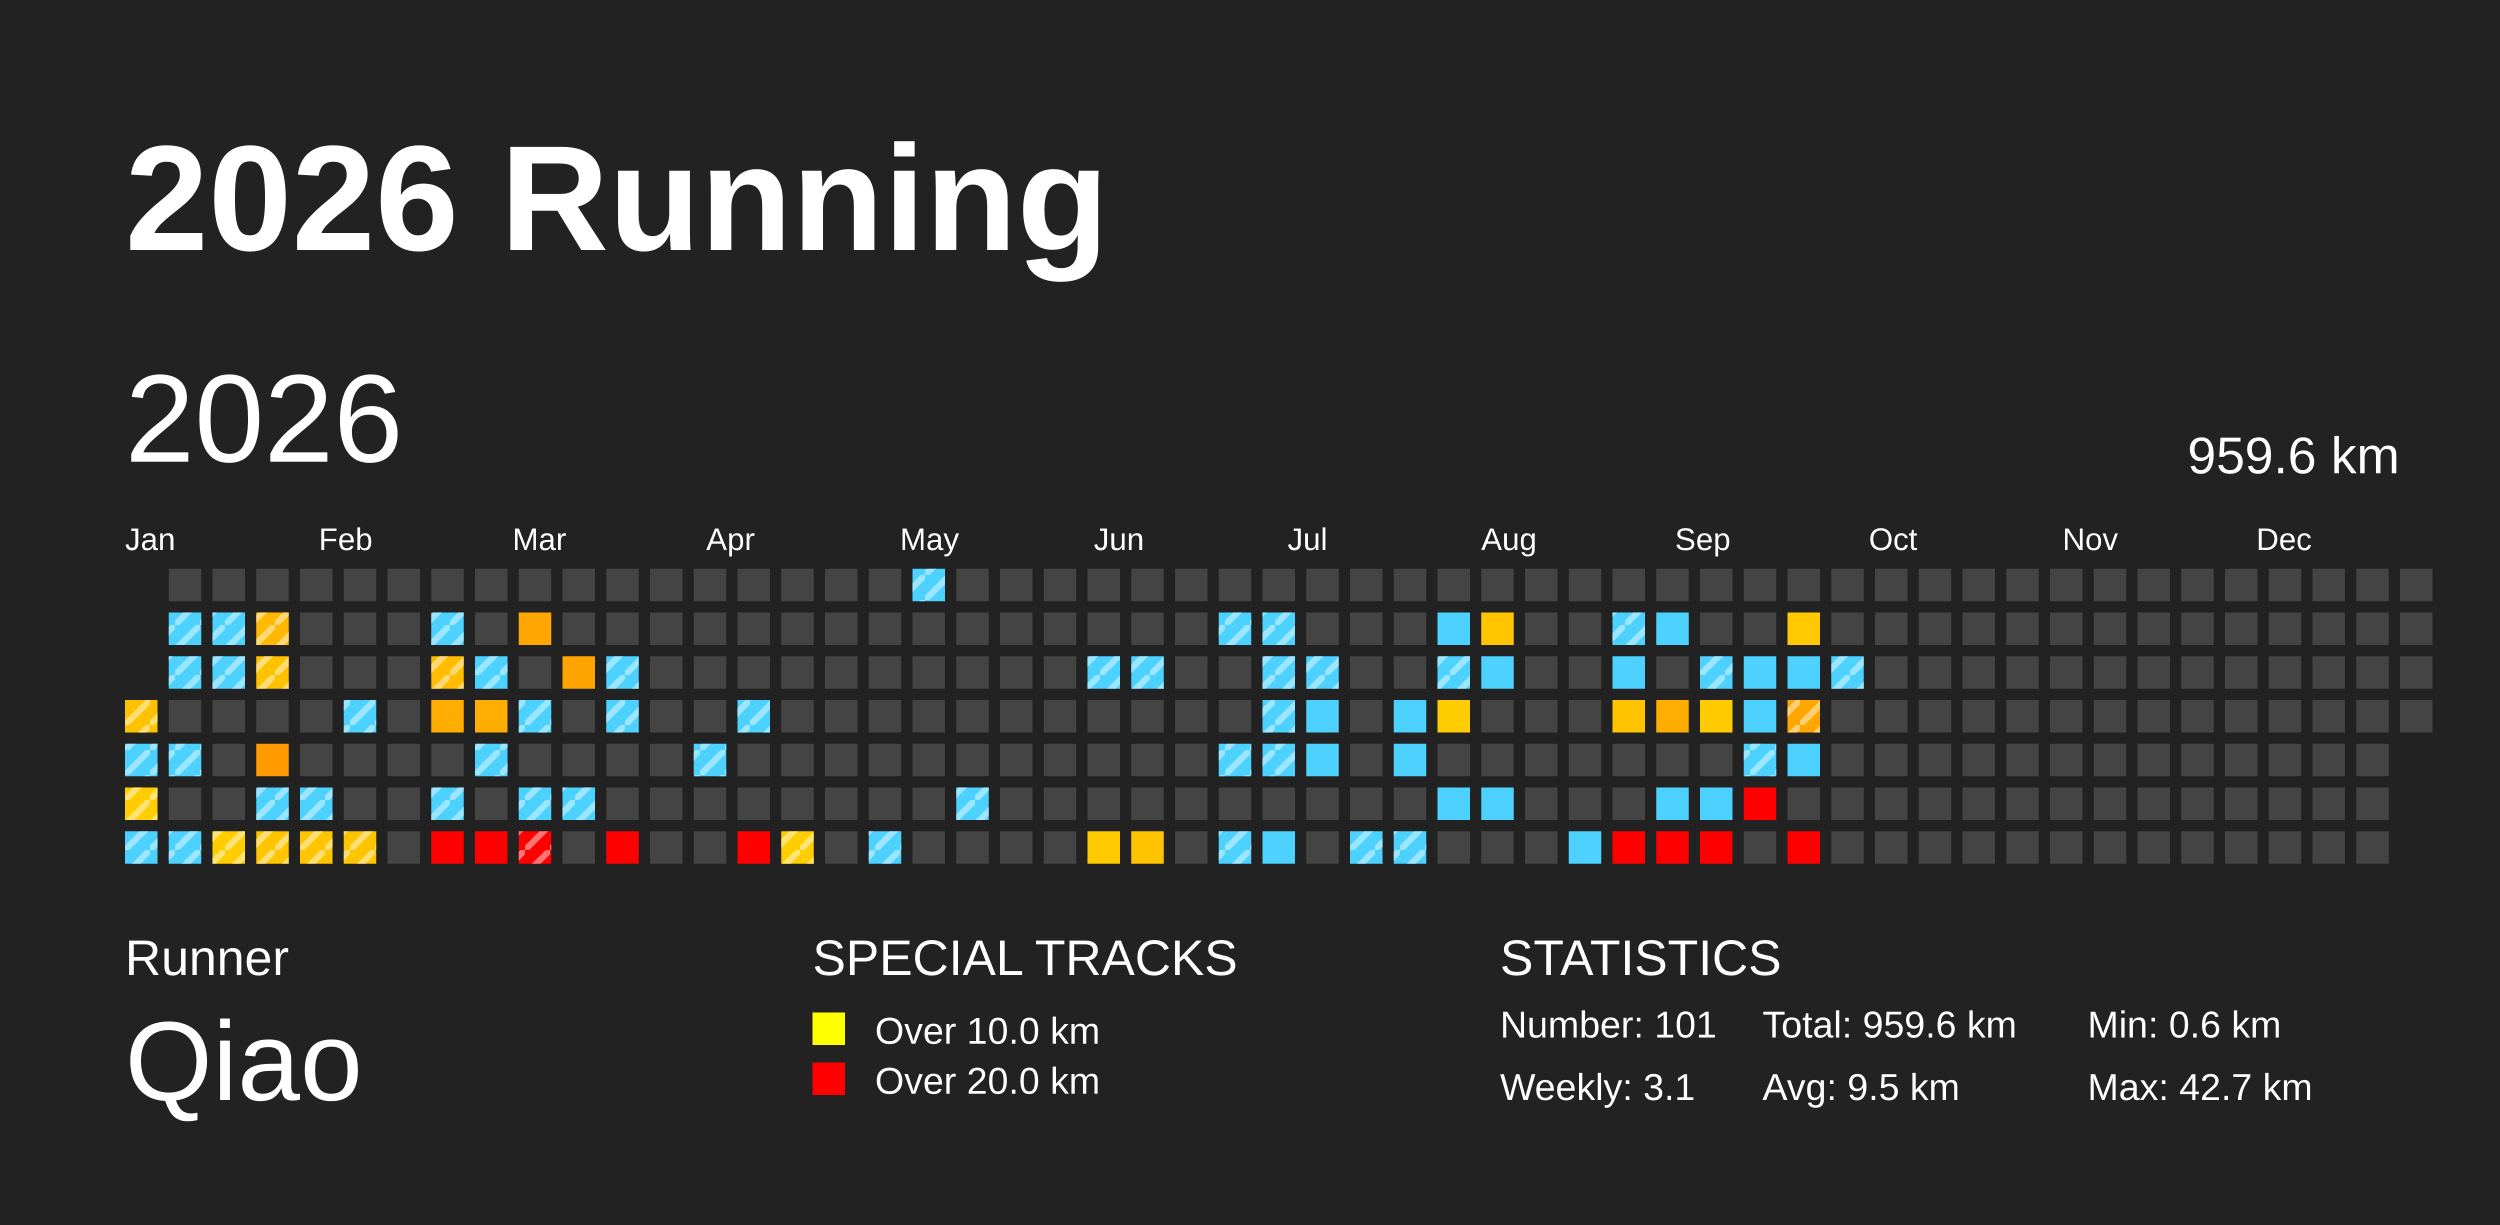
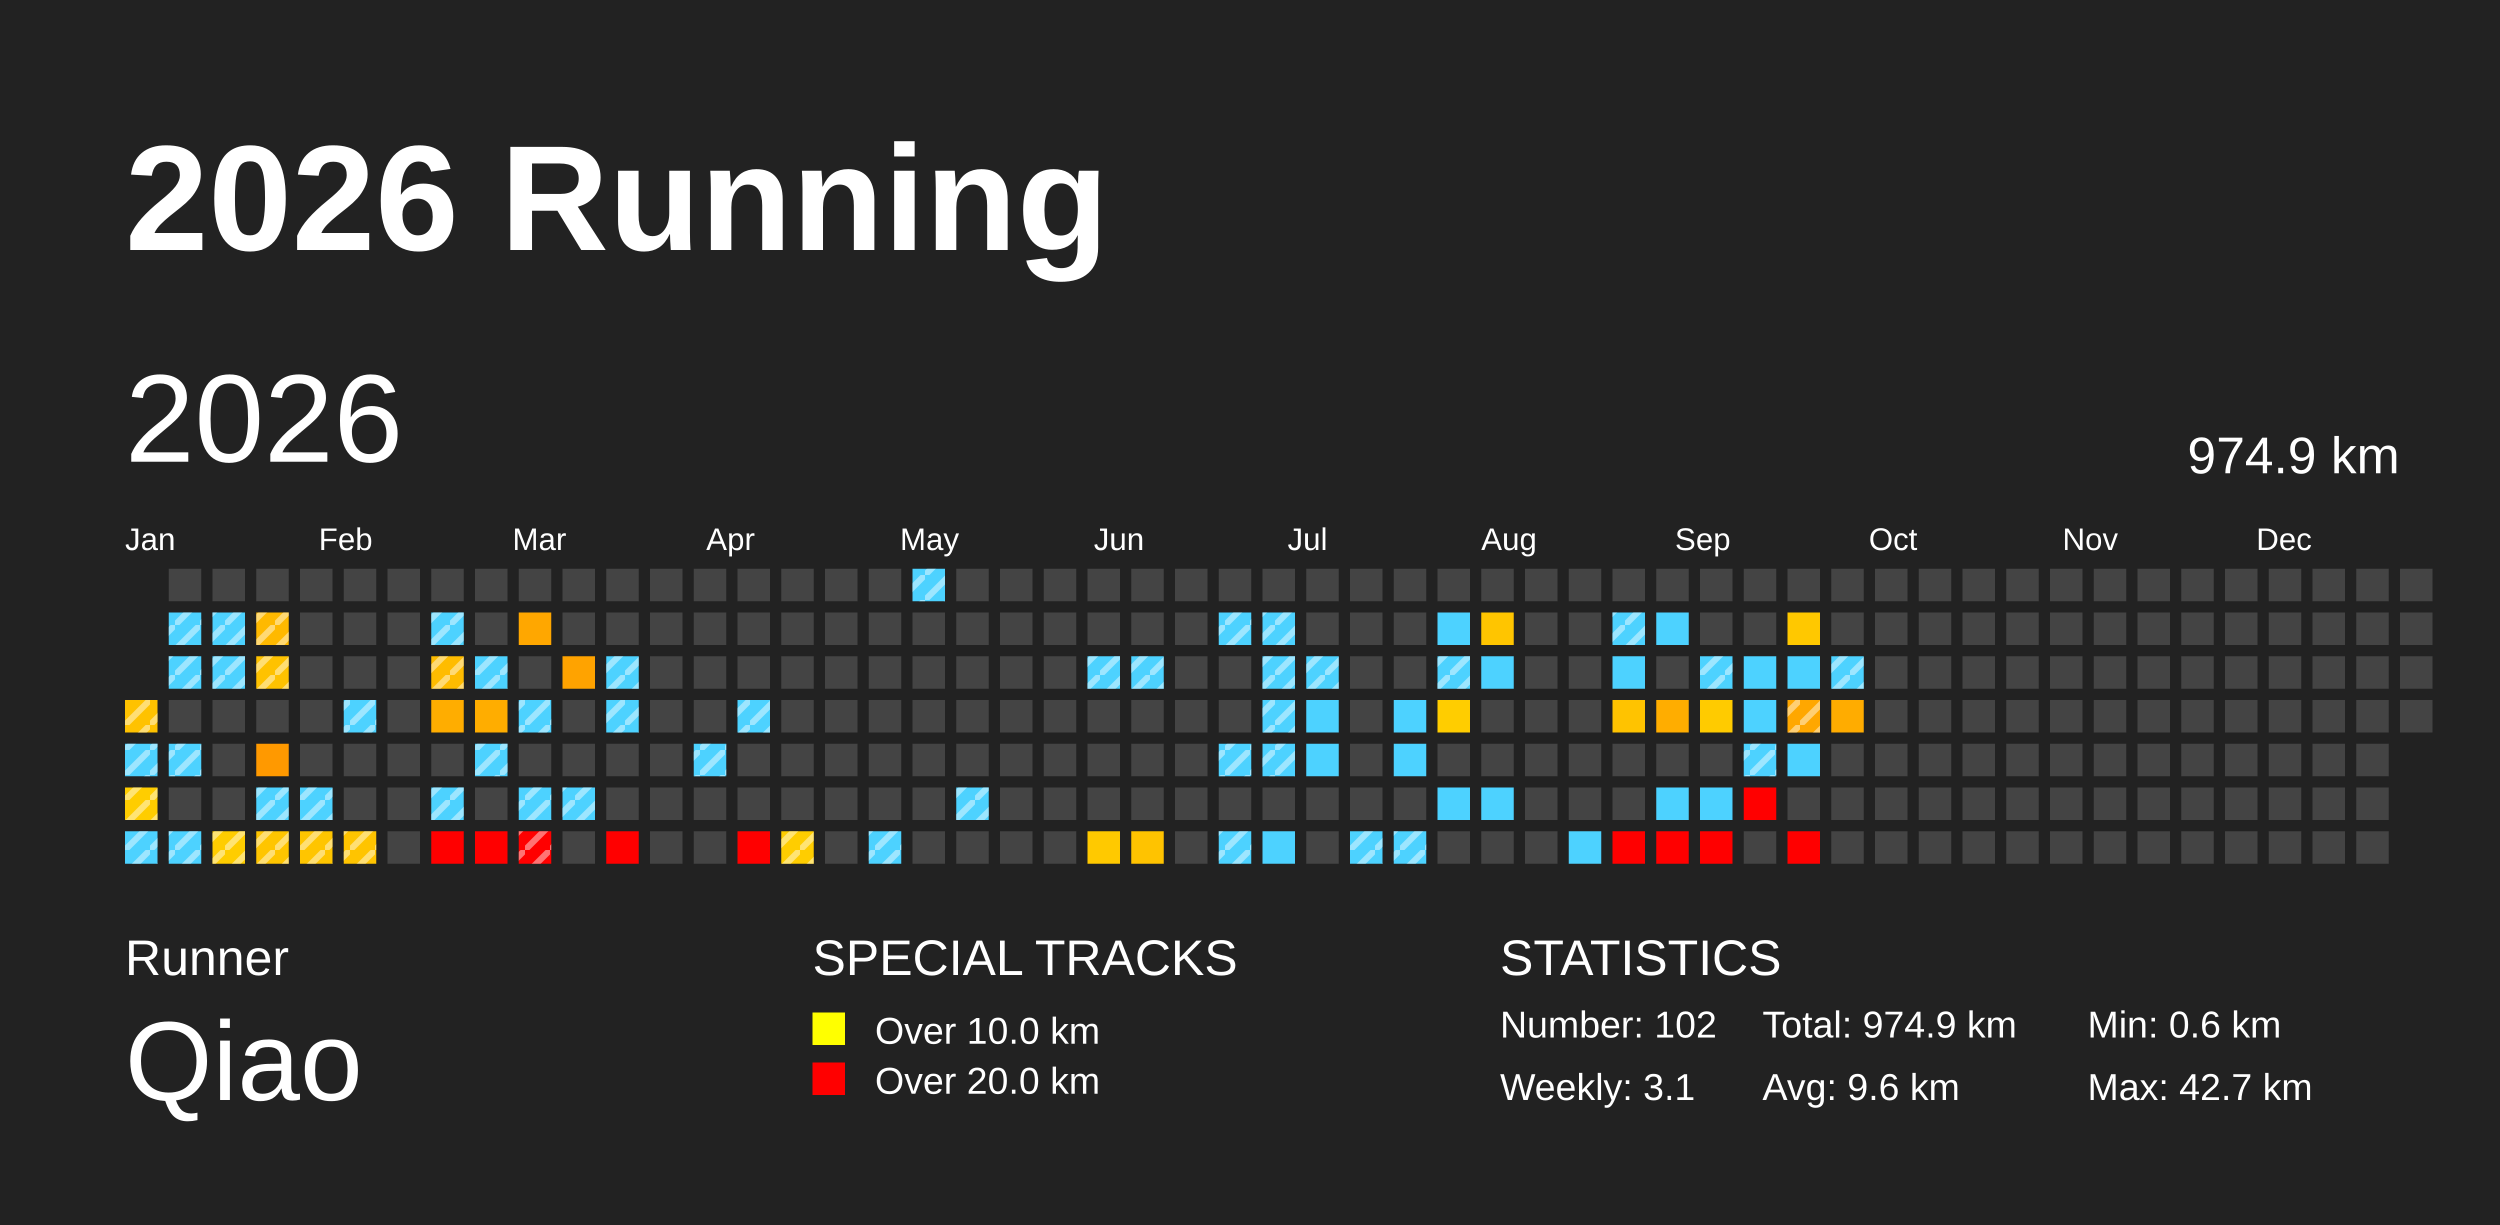
<svg xmlns="http://www.w3.org/2000/svg" baseProfile="full" height="98mm" version="1.1" viewBox="0,0,200,98" width="200mm">
  <defs>
    <pattern height="2" id="indoor-stripe" patternUnits="userSpaceOnUse" width="2">
      <line stroke="white" stroke-opacity="0.45" stroke-width="0.5" x1="0" x2="2" y1="2" y2="0" />
    </pattern>
  </defs>
  <rect fill="#222222" height="98" width="200" x="0" y="0" />
  <text fill="#FFFFFF" style="font-size:12px; font-family:Arial; font-weight:bold;" x="10" y="20">2026 Running</text>
  <text fill="#FFFFFF" style="font-size:4px; font-family:Arial" x="10" y="78">Runner</text>
  <text fill="#FFFFFF" style="font-size:9px; font-family:Arial" x="10" y="88">Qiao</text>
  <text fill="#FFFFFF" style="font-size:4px; font-family:Arial" x="65" y="78">SPECIAL TRACKS</text>
  <rect fill="yellow" height="2.6" width="2.6" x="65" y="81" />
  <text fill="#FFFFFF" style="font-size:3px; font-family:Arial" x="70" y="83.5">Over 10.0 km</text>
  <rect fill="red" height="2.6" width="2.6" x="65" y="85" />
  <text fill="#FFFFFF" style="font-size:3px; font-family:Arial" x="70" y="87.5">Over 20.0 km</text>
  <text fill="#FFFFFF" style="font-size:4px; font-family:Arial" x="120" y="78">STATISTICS</text>
-   <text fill="#FFFFFF" style="font-size:3px; font-family:Arial" x="120" y="83">Number: 101</text>
+   <text fill="#FFFFFF" style="font-size:3px; font-family:Arial" x="120" y="83">Number: 102</text>
  <text fill="#FFFFFF" style="font-size:3px; font-family:Arial" x="120" y="88">Weekly: 3.1</text>
-   <text fill="#FFFFFF" style="font-size:3px; font-family:Arial" x="141" y="83">Total: 959.6 km</text>
-   <text fill="#FFFFFF" style="font-size:3px; font-family:Arial" x="141" y="88">Avg: 9.5 km</text>
+   <text fill="#FFFFFF" style="font-size:3px; font-family:Arial" x="141" y="83">Total: 974.9 km</text>
+   <text fill="#FFFFFF" style="font-size:3px; font-family:Arial" x="141" y="88">Avg: 9.6 km</text>
  <text fill="#FFFFFF" style="font-size:3px; font-family:Arial" x="167" y="83">Min: 0.6 km</text>
  <text fill="#FFFFFF" style="font-size:3px; font-family:Arial" x="167" y="88">Max: 42.7 km</text>
  <text dominant-baseline="hanging" fill="#FFFFFF" style="font-size:10.0px; font-family:Arial;" x="10" y="30">2026</text>
-   <text dominant-baseline="hanging" fill="#FFFFFF" style="font-size:4.125px; font-family:Arial;" x="175" y="35">959.6 km</text>
+   <text dominant-baseline="hanging" fill="#FFFFFF" style="font-size:4.125px; font-family:Arial;" x="175" y="35">974.9 km</text>
  <text fill="#FFFFFF" style="font-size:2.5px; font-family:Arial" x="10.0" y="44">Jan</text>
  <text fill="#FFFFFF" style="font-size:2.5px; font-family:Arial" x="25.5" y="44">Feb</text>
  <text fill="#FFFFFF" style="font-size:2.5px; font-family:Arial" x="41.0" y="44">Mar</text>
  <text fill="#FFFFFF" style="font-size:2.5px; font-family:Arial" x="56.5" y="44">Apr</text>
  <text fill="#FFFFFF" style="font-size:2.5px; font-family:Arial" x="72.0" y="44">May</text>
  <text fill="#FFFFFF" style="font-size:2.5px; font-family:Arial" x="87.5" y="44">Jun</text>
  <text fill="#FFFFFF" style="font-size:2.5px; font-family:Arial" x="103.0" y="44">Jul</text>
  <text fill="#FFFFFF" style="font-size:2.5px; font-family:Arial" x="118.5" y="44">Aug</text>
  <text fill="#FFFFFF" style="font-size:2.5px; font-family:Arial" x="134.0" y="44">Sep</text>
  <text fill="#FFFFFF" style="font-size:2.5px; font-family:Arial" x="149.5" y="44">Oct</text>
  <text fill="#FFFFFF" style="font-size:2.5px; font-family:Arial" x="165.0" y="44">Nov</text>
  <text fill="#FFFFFF" style="font-size:2.5px; font-family:Arial" x="180.5" y="44">Dec</text>
  <rect fill="#ffc200" height="2.6" width="2.6" x="10.0" y="56.0" />
  <rect fill="url(#indoor-stripe)" height="2.6" style="pointer-events: none;" width="2.6" x="10.0" y="56.0" />
  <rect fill="#4dd2ff" height="2.6" width="2.6" x="10.0" y="59.5" />
  <rect fill="url(#indoor-stripe)" height="2.6" style="pointer-events: none;" width="2.6" x="10.0" y="59.5" />
  <rect fill="#ffcd00" height="2.6" width="2.6" x="10.0" y="63.0" />
  <rect fill="url(#indoor-stripe)" height="2.6" style="pointer-events: none;" width="2.6" x="10.0" y="63.0" />
  <rect fill="#4dd2ff" height="2.6" width="2.6" x="10.0" y="66.5" />
  <rect fill="url(#indoor-stripe)" height="2.6" style="pointer-events: none;" width="2.6" x="10.0" y="66.5" />
  <rect fill="#444444" height="2.6" width="2.6" x="13.5" y="45.5" />
  <rect fill="#4dd2ff" height="2.6" width="2.6" x="13.5" y="49.0" />
  <rect fill="url(#indoor-stripe)" height="2.6" style="pointer-events: none;" width="2.6" x="13.5" y="49.0" />
  <rect fill="#4dd2ff" height="2.6" width="2.6" x="13.5" y="52.5" />
  <rect fill="url(#indoor-stripe)" height="2.6" style="pointer-events: none;" width="2.6" x="13.5" y="52.5" />
  <rect fill="#444444" height="2.6" width="2.6" x="13.5" y="56.0" />
  <rect fill="#4dd2ff" height="2.6" width="2.6" x="13.5" y="59.5" />
  <rect fill="url(#indoor-stripe)" height="2.6" style="pointer-events: none;" width="2.6" x="13.5" y="59.5" />
  <rect fill="#444444" height="2.6" width="2.6" x="13.5" y="63.0" />
  <rect fill="#4dd2ff" height="2.6" width="2.6" x="13.5" y="66.5" />
  <rect fill="url(#indoor-stripe)" height="2.6" style="pointer-events: none;" width="2.6" x="13.5" y="66.5" />
  <rect fill="#444444" height="2.6" width="2.6" x="17.0" y="45.5" />
  <rect fill="#4dd2ff" height="2.6" width="2.6" x="17.0" y="49.0" />
  <rect fill="url(#indoor-stripe)" height="2.6" style="pointer-events: none;" width="2.6" x="17.0" y="49.0" />
  <rect fill="#4dd2ff" height="2.6" width="2.6" x="17.0" y="52.5" />
  <rect fill="url(#indoor-stripe)" height="2.6" style="pointer-events: none;" width="2.6" x="17.0" y="52.5" />
  <rect fill="#444444" height="2.6" width="2.6" x="17.0" y="56.0" />
  <rect fill="#444444" height="2.6" width="2.6" x="17.0" y="59.5" />
  <rect fill="#444444" height="2.6" width="2.6" x="17.0" y="63.0" />
  <rect fill="#ffcd00" height="2.6" width="2.6" x="17.0" y="66.5" />
  <rect fill="url(#indoor-stripe)" height="2.6" style="pointer-events: none;" width="2.6" x="17.0" y="66.5" />
  <rect fill="#444444" height="2.6" width="2.6" x="20.5" y="45.5" />
  <rect fill="#ffb900" height="2.6" width="2.6" x="20.5" y="49.0" />
  <rect fill="url(#indoor-stripe)" height="2.6" style="pointer-events: none;" width="2.6" x="20.5" y="49.0" />
  <rect fill="#ffc200" height="2.6" width="2.6" x="20.5" y="52.5" />
  <rect fill="url(#indoor-stripe)" height="2.6" style="pointer-events: none;" width="2.6" x="20.5" y="52.5" />
  <rect fill="#444444" height="2.6" width="2.6" x="20.5" y="56.0" />
  <rect fill="#ff9900" height="2.6" width="2.6" x="20.5" y="59.5" />
  <rect fill="#4dd2ff" height="2.6" width="2.6" x="20.5" y="63.0" />
  <rect fill="url(#indoor-stripe)" height="2.6" style="pointer-events: none;" width="2.6" x="20.5" y="63.0" />
  <rect fill="#ffc500" height="2.6" width="2.6" x="20.5" y="66.5" />
  <rect fill="url(#indoor-stripe)" height="2.6" style="pointer-events: none;" width="2.6" x="20.5" y="66.5" />
  <rect fill="#444444" height="2.6" width="2.6" x="24.0" y="45.5" />
  <rect fill="#444444" height="2.6" width="2.6" x="24.0" y="49.0" />
  <rect fill="#444444" height="2.6" width="2.6" x="24.0" y="52.5" />
  <rect fill="#444444" height="2.6" width="2.6" x="24.0" y="56.0" />
  <rect fill="#444444" height="2.6" width="2.6" x="24.0" y="59.5" />
  <rect fill="#4dd2ff" height="2.6" width="2.6" x="24.0" y="63.0" />
  <rect fill="url(#indoor-stripe)" height="2.6" style="pointer-events: none;" width="2.6" x="24.0" y="63.0" />
  <rect fill="#ffc500" height="2.6" width="2.6" x="24.0" y="66.5" />
  <rect fill="url(#indoor-stripe)" height="2.6" style="pointer-events: none;" width="2.6" x="24.0" y="66.5" />
  <rect fill="#444444" height="2.6" width="2.6" x="27.5" y="45.5" />
  <rect fill="#444444" height="2.6" width="2.6" x="27.5" y="49.0" />
  <rect fill="#444444" height="2.6" width="2.6" x="27.5" y="52.5" />
  <rect fill="#4dd2ff" height="2.6" width="2.6" x="27.5" y="56.0" />
  <rect fill="url(#indoor-stripe)" height="2.6" style="pointer-events: none;" width="2.6" x="27.5" y="56.0" />
  <rect fill="#444444" height="2.6" width="2.6" x="27.5" y="59.5" />
  <rect fill="#444444" height="2.6" width="2.6" x="27.5" y="63.0" />
  <rect fill="#ffc400" height="2.6" width="2.6" x="27.5" y="66.5" />
  <rect fill="url(#indoor-stripe)" height="2.6" style="pointer-events: none;" width="2.6" x="27.5" y="66.5" />
  <rect fill="#444444" height="2.6" width="2.6" x="31.0" y="45.5" />
  <rect fill="#444444" height="2.6" width="2.6" x="31.0" y="49.0" />
  <rect fill="#444444" height="2.6" width="2.6" x="31.0" y="52.5" />
  <rect fill="#444444" height="2.6" width="2.6" x="31.0" y="56.0" />
  <rect fill="#444444" height="2.6" width="2.6" x="31.0" y="59.5" />
  <rect fill="#444444" height="2.6" width="2.6" x="31.0" y="63.0" />
  <rect fill="#444444" height="2.6" width="2.6" x="31.0" y="66.5" />
  <rect fill="#444444" height="2.6" width="2.6" x="34.5" y="45.5" />
  <rect fill="#4dd2ff" height="2.6" width="2.6" x="34.5" y="49.0" />
  <rect fill="url(#indoor-stripe)" height="2.6" style="pointer-events: none;" width="2.6" x="34.5" y="49.0" />
  <rect fill="#ffbc00" height="2.6" width="2.6" x="34.5" y="52.5" />
  <rect fill="url(#indoor-stripe)" height="2.6" style="pointer-events: none;" width="2.6" x="34.5" y="52.5" />
  <rect fill="#ffad00" height="2.6" width="2.6" x="34.5" y="56.0" />
  <rect fill="#444444" height="2.6" width="2.6" x="34.5" y="59.5" />
  <rect fill="#4dd2ff" height="2.6" width="2.6" x="34.5" y="63.0" />
  <rect fill="url(#indoor-stripe)" height="2.6" style="pointer-events: none;" width="2.6" x="34.5" y="63.0" />
  <rect fill="red" height="2.6" width="2.6" x="34.5" y="66.5" />
  <rect fill="#444444" height="2.6" width="2.6" x="38.0" y="45.5" />
  <rect fill="#444444" height="2.6" width="2.6" x="38.0" y="49.0" />
  <rect fill="#4dd2ff" height="2.6" width="2.6" x="38.0" y="52.5" />
  <rect fill="url(#indoor-stripe)" height="2.6" style="pointer-events: none;" width="2.6" x="38.0" y="52.5" />
  <rect fill="#ffad00" height="2.6" width="2.6" x="38.0" y="56.0" />
  <rect fill="#4dd2ff" height="2.6" width="2.6" x="38.0" y="59.5" />
  <rect fill="url(#indoor-stripe)" height="2.6" style="pointer-events: none;" width="2.6" x="38.0" y="59.5" />
  <rect fill="#444444" height="2.6" width="2.6" x="38.0" y="63.0" />
  <rect fill="red" height="2.6" width="2.6" x="38.0" y="66.5" />
  <rect fill="#444444" height="2.6" width="2.6" x="41.5" y="45.5" />
  <rect fill="#ffa700" height="2.6" width="2.6" x="41.5" y="49.0" />
  <rect fill="#444444" height="2.6" width="2.6" x="41.5" y="52.5" />
  <rect fill="#4dd2ff" height="2.6" width="2.6" x="41.5" y="56.0" />
  <rect fill="url(#indoor-stripe)" height="2.6" style="pointer-events: none;" width="2.6" x="41.5" y="56.0" />
  <rect fill="#444444" height="2.6" width="2.6" x="41.5" y="59.5" />
  <rect fill="#4dd2ff" height="2.6" width="2.6" x="41.5" y="63.0" />
  <rect fill="url(#indoor-stripe)" height="2.6" style="pointer-events: none;" width="2.6" x="41.5" y="63.0" />
  <rect fill="red" height="2.6" width="2.6" x="41.5" y="66.5" />
  <rect fill="url(#indoor-stripe)" height="2.6" style="pointer-events: none;" width="2.6" x="41.5" y="66.5" />
  <rect fill="#444444" height="2.6" width="2.6" x="45.0" y="45.5" />
  <rect fill="#444444" height="2.6" width="2.6" x="45.0" y="49.0" />
  <rect fill="#ffa300" height="2.6" width="2.6" x="45.0" y="52.5" />
  <rect fill="#444444" height="2.6" width="2.6" x="45.0" y="56.0" />
  <rect fill="#444444" height="2.6" width="2.6" x="45.0" y="59.5" />
  <rect fill="#4dd2ff" height="2.6" width="2.6" x="45.0" y="63.0" />
  <rect fill="url(#indoor-stripe)" height="2.6" style="pointer-events: none;" width="2.6" x="45.0" y="63.0" />
  <rect fill="#444444" height="2.6" width="2.6" x="45.0" y="66.5" />
  <rect fill="#444444" height="2.6" width="2.6" x="48.5" y="45.5" />
  <rect fill="#444444" height="2.6" width="2.6" x="48.5" y="49.0" />
  <rect fill="#4dd2ff" height="2.6" width="2.6" x="48.5" y="52.5" />
  <rect fill="url(#indoor-stripe)" height="2.6" style="pointer-events: none;" width="2.6" x="48.5" y="52.5" />
  <rect fill="#4dd2ff" height="2.6" width="2.6" x="48.5" y="56.0" />
  <rect fill="url(#indoor-stripe)" height="2.6" style="pointer-events: none;" width="2.6" x="48.5" y="56.0" />
  <rect fill="#444444" height="2.6" width="2.6" x="48.5" y="59.5" />
  <rect fill="#444444" height="2.6" width="2.6" x="48.5" y="63.0" />
  <rect fill="red" height="2.6" width="2.6" x="48.5" y="66.5" />
  <rect fill="#444444" height="2.6" width="2.6" x="52.0" y="45.5" />
  <rect fill="#444444" height="2.6" width="2.6" x="52.0" y="49.0" />
  <rect fill="#444444" height="2.6" width="2.6" x="52.0" y="52.5" />
  <rect fill="#444444" height="2.6" width="2.6" x="52.0" y="56.0" />
  <rect fill="#444444" height="2.6" width="2.6" x="52.0" y="59.5" />
  <rect fill="#444444" height="2.6" width="2.6" x="52.0" y="63.0" />
  <rect fill="#444444" height="2.6" width="2.6" x="52.0" y="66.5" />
  <rect fill="#444444" height="2.6" width="2.6" x="55.5" y="45.5" />
  <rect fill="#444444" height="2.6" width="2.6" x="55.5" y="49.0" />
  <rect fill="#444444" height="2.6" width="2.6" x="55.5" y="52.5" />
  <rect fill="#444444" height="2.6" width="2.6" x="55.5" y="56.0" />
  <rect fill="#4dd2ff" height="2.6" width="2.6" x="55.5" y="59.5" />
  <rect fill="url(#indoor-stripe)" height="2.6" style="pointer-events: none;" width="2.6" x="55.5" y="59.5" />
  <rect fill="#444444" height="2.6" width="2.6" x="55.5" y="63.0" />
  <rect fill="#444444" height="2.6" width="2.6" x="55.5" y="66.5" />
  <rect fill="#444444" height="2.6" width="2.6" x="59.0" y="45.5" />
  <rect fill="#444444" height="2.6" width="2.6" x="59.0" y="49.0" />
  <rect fill="#444444" height="2.6" width="2.6" x="59.0" y="52.5" />
  <rect fill="#4dd2ff" height="2.6" width="2.6" x="59.0" y="56.0" />
  <rect fill="url(#indoor-stripe)" height="2.6" style="pointer-events: none;" width="2.6" x="59.0" y="56.0" />
  <rect fill="#444444" height="2.6" width="2.6" x="59.0" y="59.5" />
  <rect fill="#444444" height="2.6" width="2.6" x="59.0" y="63.0" />
  <rect fill="red" height="2.6" width="2.6" x="59.0" y="66.5" />
  <rect fill="#444444" height="2.6" width="2.6" x="62.5" y="45.5" />
  <rect fill="#444444" height="2.6" width="2.6" x="62.5" y="49.0" />
  <rect fill="#444444" height="2.6" width="2.6" x="62.5" y="52.5" />
  <rect fill="#444444" height="2.6" width="2.6" x="62.5" y="56.0" />
  <rect fill="#444444" height="2.6" width="2.6" x="62.5" y="59.5" />
  <rect fill="#444444" height="2.6" width="2.6" x="62.5" y="63.0" />
  <rect fill="#ffcd00" height="2.6" width="2.6" x="62.5" y="66.5" />
  <rect fill="url(#indoor-stripe)" height="2.6" style="pointer-events: none;" width="2.6" x="62.5" y="66.5" />
  <rect fill="#444444" height="2.6" width="2.6" x="66.0" y="45.5" />
  <rect fill="#444444" height="2.6" width="2.6" x="66.0" y="49.0" />
  <rect fill="#444444" height="2.6" width="2.6" x="66.0" y="52.5" />
  <rect fill="#444444" height="2.6" width="2.6" x="66.0" y="56.0" />
  <rect fill="#444444" height="2.6" width="2.6" x="66.0" y="59.5" />
  <rect fill="#444444" height="2.6" width="2.6" x="66.0" y="63.0" />
  <rect fill="#444444" height="2.6" width="2.6" x="66.0" y="66.5" />
  <rect fill="#444444" height="2.6" width="2.6" x="69.5" y="45.5" />
  <rect fill="#444444" height="2.6" width="2.6" x="69.5" y="49.0" />
  <rect fill="#444444" height="2.6" width="2.6" x="69.5" y="52.5" />
  <rect fill="#444444" height="2.6" width="2.6" x="69.5" y="56.0" />
  <rect fill="#444444" height="2.6" width="2.6" x="69.5" y="59.5" />
  <rect fill="#444444" height="2.6" width="2.6" x="69.5" y="63.0" />
  <rect fill="#4dd2ff" height="2.6" width="2.6" x="69.5" y="66.5" />
  <rect fill="url(#indoor-stripe)" height="2.6" style="pointer-events: none;" width="2.6" x="69.5" y="66.5" />
  <rect fill="#4dd2ff" height="2.6" width="2.6" x="73.0" y="45.5" />
  <rect fill="url(#indoor-stripe)" height="2.6" style="pointer-events: none;" width="2.6" x="73.0" y="45.5" />
  <rect fill="#444444" height="2.6" width="2.6" x="73.0" y="49.0" />
  <rect fill="#444444" height="2.6" width="2.6" x="73.0" y="52.5" />
  <rect fill="#444444" height="2.6" width="2.6" x="73.0" y="56.0" />
  <rect fill="#444444" height="2.6" width="2.6" x="73.0" y="59.5" />
  <rect fill="#444444" height="2.6" width="2.6" x="73.0" y="63.0" />
  <rect fill="#444444" height="2.6" width="2.6" x="73.0" y="66.5" />
  <rect fill="#444444" height="2.6" width="2.6" x="76.5" y="45.5" />
  <rect fill="#444444" height="2.6" width="2.6" x="76.5" y="49.0" />
  <rect fill="#444444" height="2.6" width="2.6" x="76.5" y="52.5" />
  <rect fill="#444444" height="2.6" width="2.6" x="76.5" y="56.0" />
  <rect fill="#444444" height="2.6" width="2.6" x="76.5" y="59.5" />
  <rect fill="#4dd2ff" height="2.6" width="2.6" x="76.5" y="63.0" />
  <rect fill="url(#indoor-stripe)" height="2.6" style="pointer-events: none;" width="2.6" x="76.5" y="63.0" />
  <rect fill="#444444" height="2.6" width="2.6" x="76.5" y="66.5" />
  <rect fill="#444444" height="2.6" width="2.6" x="80.0" y="45.5" />
  <rect fill="#444444" height="2.6" width="2.6" x="80.0" y="49.0" />
  <rect fill="#444444" height="2.6" width="2.6" x="80.0" y="52.5" />
  <rect fill="#444444" height="2.6" width="2.6" x="80.0" y="56.0" />
  <rect fill="#444444" height="2.6" width="2.6" x="80.0" y="59.5" />
  <rect fill="#444444" height="2.6" width="2.6" x="80.0" y="63.0" />
  <rect fill="#444444" height="2.6" width="2.6" x="80.0" y="66.5" />
  <rect fill="#444444" height="2.6" width="2.6" x="83.5" y="45.5" />
  <rect fill="#444444" height="2.6" width="2.6" x="83.5" y="49.0" />
  <rect fill="#444444" height="2.6" width="2.6" x="83.5" y="52.5" />
  <rect fill="#444444" height="2.6" width="2.6" x="83.5" y="56.0" />
  <rect fill="#444444" height="2.6" width="2.6" x="83.5" y="59.5" />
  <rect fill="#444444" height="2.6" width="2.6" x="83.5" y="63.0" />
  <rect fill="#444444" height="2.6" width="2.6" x="83.5" y="66.5" />
  <rect fill="#444444" height="2.6" width="2.6" x="87.0" y="45.5" />
  <rect fill="#444444" height="2.6" width="2.6" x="87.0" y="49.0" />
  <rect fill="#4dd2ff" height="2.6" width="2.6" x="87.0" y="52.5" />
  <rect fill="url(#indoor-stripe)" height="2.6" style="pointer-events: none;" width="2.6" x="87.0" y="52.5" />
  <rect fill="#444444" height="2.6" width="2.6" x="87.0" y="56.0" />
  <rect fill="#444444" height="2.6" width="2.6" x="87.0" y="59.5" />
  <rect fill="#444444" height="2.6" width="2.6" x="87.0" y="63.0" />
  <rect fill="#ffc900" height="2.6" width="2.6" x="87.0" y="66.5" />
  <rect fill="#444444" height="2.6" width="2.6" x="90.5" y="45.5" />
  <rect fill="#444444" height="2.6" width="2.6" x="90.5" y="49.0" />
  <rect fill="#4dd2ff" height="2.6" width="2.6" x="90.5" y="52.5" />
  <rect fill="url(#indoor-stripe)" height="2.6" style="pointer-events: none;" width="2.6" x="90.5" y="52.5" />
  <rect fill="#444444" height="2.6" width="2.6" x="90.5" y="56.0" />
  <rect fill="#444444" height="2.6" width="2.6" x="90.5" y="59.5" />
  <rect fill="#444444" height="2.6" width="2.6" x="90.5" y="63.0" />
  <rect fill="#ffc300" height="2.6" width="2.6" x="90.5" y="66.5" />
  <rect fill="#444444" height="2.6" width="2.6" x="94.0" y="45.5" />
  <rect fill="#444444" height="2.6" width="2.6" x="94.0" y="49.0" />
  <rect fill="#444444" height="2.6" width="2.6" x="94.0" y="52.5" />
  <rect fill="#444444" height="2.6" width="2.6" x="94.0" y="56.0" />
  <rect fill="#444444" height="2.6" width="2.6" x="94.0" y="59.5" />
  <rect fill="#444444" height="2.6" width="2.6" x="94.0" y="63.0" />
  <rect fill="#444444" height="2.6" width="2.6" x="94.0" y="66.5" />
  <rect fill="#444444" height="2.6" width="2.6" x="97.5" y="45.5" />
  <rect fill="#4dd2ff" height="2.6" width="2.6" x="97.5" y="49.0" />
  <rect fill="url(#indoor-stripe)" height="2.6" style="pointer-events: none;" width="2.6" x="97.5" y="49.0" />
  <rect fill="#444444" height="2.6" width="2.6" x="97.5" y="52.5" />
  <rect fill="#444444" height="2.6" width="2.6" x="97.5" y="56.0" />
  <rect fill="#4dd2ff" height="2.6" width="2.6" x="97.5" y="59.5" />
  <rect fill="url(#indoor-stripe)" height="2.6" style="pointer-events: none;" width="2.6" x="97.5" y="59.5" />
  <rect fill="#444444" height="2.6" width="2.6" x="97.5" y="63.0" />
  <rect fill="#4dd2ff" height="2.6" width="2.6" x="97.5" y="66.5" />
  <rect fill="url(#indoor-stripe)" height="2.6" style="pointer-events: none;" width="2.6" x="97.5" y="66.5" />
  <rect fill="#444444" height="2.6" width="2.6" x="101.0" y="45.5" />
  <rect fill="#4dd2ff" height="2.6" width="2.6" x="101.0" y="49.0" />
  <rect fill="url(#indoor-stripe)" height="2.6" style="pointer-events: none;" width="2.6" x="101.0" y="49.0" />
  <rect fill="#4dd2ff" height="2.6" width="2.6" x="101.0" y="52.5" />
  <rect fill="url(#indoor-stripe)" height="2.6" style="pointer-events: none;" width="2.6" x="101.0" y="52.5" />
  <rect fill="#4dd2ff" height="2.6" width="2.6" x="101.0" y="56.0" />
  <rect fill="url(#indoor-stripe)" height="2.6" style="pointer-events: none;" width="2.6" x="101.0" y="56.0" />
  <rect fill="#4dd2ff" height="2.6" width="2.6" x="101.0" y="59.5" />
  <rect fill="url(#indoor-stripe)" height="2.6" style="pointer-events: none;" width="2.6" x="101.0" y="59.5" />
  <rect fill="#444444" height="2.6" width="2.6" x="101.0" y="63.0" />
  <rect fill="#4dd2ff" height="2.6" width="2.6" x="101.0" y="66.5" />
  <rect fill="#444444" height="2.6" width="2.6" x="104.5" y="45.5" />
  <rect fill="#444444" height="2.6" width="2.6" x="104.5" y="49.0" />
  <rect fill="#4dd2ff" height="2.6" width="2.6" x="104.5" y="52.5" />
  <rect fill="url(#indoor-stripe)" height="2.6" style="pointer-events: none;" width="2.6" x="104.5" y="52.5" />
  <rect fill="#4dd2ff" height="2.6" width="2.6" x="104.5" y="56.0" />
  <rect fill="#4dd2ff" height="2.6" width="2.6" x="104.5" y="59.5" />
  <rect fill="#444444" height="2.6" width="2.6" x="104.5" y="63.0" />
  <rect fill="#444444" height="2.6" width="2.6" x="104.5" y="66.5" />
  <rect fill="#444444" height="2.6" width="2.6" x="108.0" y="45.5" />
  <rect fill="#444444" height="2.6" width="2.6" x="108.0" y="49.0" />
  <rect fill="#444444" height="2.6" width="2.6" x="108.0" y="52.5" />
  <rect fill="#444444" height="2.6" width="2.6" x="108.0" y="56.0" />
  <rect fill="#444444" height="2.6" width="2.6" x="108.0" y="59.5" />
  <rect fill="#444444" height="2.6" width="2.6" x="108.0" y="63.0" />
  <rect fill="#4dd2ff" height="2.6" width="2.6" x="108.0" y="66.5" />
  <rect fill="url(#indoor-stripe)" height="2.6" style="pointer-events: none;" width="2.6" x="108.0" y="66.5" />
  <rect fill="#444444" height="2.6" width="2.6" x="111.5" y="45.5" />
  <rect fill="#444444" height="2.6" width="2.6" x="111.5" y="49.0" />
  <rect fill="#444444" height="2.6" width="2.6" x="111.5" y="52.5" />
  <rect fill="#4dd2ff" height="2.6" width="2.6" x="111.5" y="56.0" />
  <rect fill="#4dd2ff" height="2.6" width="2.6" x="111.5" y="59.5" />
  <rect fill="#444444" height="2.6" width="2.6" x="111.5" y="63.0" />
  <rect fill="#4dd2ff" height="2.6" width="2.6" x="111.5" y="66.5" />
  <rect fill="url(#indoor-stripe)" height="2.6" style="pointer-events: none;" width="2.6" x="111.5" y="66.5" />
  <rect fill="#444444" height="2.6" width="2.6" x="115.0" y="45.5" />
  <rect fill="#4dd2ff" height="2.6" width="2.6" x="115.0" y="49.0" />
  <rect fill="#4dd2ff" height="2.6" width="2.6" x="115.0" y="52.5" />
  <rect fill="url(#indoor-stripe)" height="2.6" style="pointer-events: none;" width="2.6" x="115.0" y="52.5" />
  <rect fill="#ffcd00" height="2.6" width="2.6" x="115.0" y="56.0" />
  <rect fill="#444444" height="2.6" width="2.6" x="115.0" y="59.5" />
  <rect fill="#4dd2ff" height="2.6" width="2.6" x="115.0" y="63.0" />
  <rect fill="#444444" height="2.6" width="2.6" x="115.0" y="66.5" />
  <rect fill="#444444" height="2.6" width="2.6" x="118.5" y="45.5" />
  <rect fill="#ffc500" height="2.6" width="2.6" x="118.5" y="49.0" />
  <rect fill="#4dd2ff" height="2.6" width="2.6" x="118.5" y="52.5" />
  <rect fill="#444444" height="2.6" width="2.6" x="118.5" y="56.0" />
  <rect fill="#444444" height="2.6" width="2.6" x="118.5" y="59.5" />
  <rect fill="#4dd2ff" height="2.6" width="2.6" x="118.5" y="63.0" />
  <rect fill="#444444" height="2.6" width="2.6" x="118.5" y="66.5" />
  <rect fill="#444444" height="2.6" width="2.6" x="122.0" y="45.5" />
  <rect fill="#444444" height="2.6" width="2.6" x="122.0" y="49.0" />
  <rect fill="#444444" height="2.6" width="2.6" x="122.0" y="52.5" />
  <rect fill="#444444" height="2.6" width="2.6" x="122.0" y="56.0" />
  <rect fill="#444444" height="2.6" width="2.6" x="122.0" y="59.5" />
  <rect fill="#444444" height="2.6" width="2.6" x="122.0" y="63.0" />
  <rect fill="#444444" height="2.6" width="2.6" x="122.0" y="66.5" />
  <rect fill="#444444" height="2.6" width="2.6" x="125.5" y="45.5" />
  <rect fill="#444444" height="2.6" width="2.6" x="125.5" y="49.0" />
  <rect fill="#444444" height="2.6" width="2.6" x="125.5" y="52.5" />
  <rect fill="#444444" height="2.6" width="2.6" x="125.5" y="56.0" />
  <rect fill="#444444" height="2.6" width="2.6" x="125.5" y="59.5" />
  <rect fill="#444444" height="2.6" width="2.6" x="125.5" y="63.0" />
  <rect fill="#4dd2ff" height="2.6" width="2.6" x="125.5" y="66.5" />
  <rect fill="#444444" height="2.6" width="2.6" x="129.0" y="45.5" />
  <rect fill="#4dd2ff" height="2.6" width="2.6" x="129.0" y="49.0" />
  <rect fill="url(#indoor-stripe)" height="2.6" style="pointer-events: none;" width="2.6" x="129.0" y="49.0" />
  <rect fill="#4dd2ff" height="2.6" width="2.6" x="129.0" y="52.5" />
  <rect fill="#ffc300" height="2.6" width="2.6" x="129.0" y="56.0" />
  <rect fill="#444444" height="2.6" width="2.6" x="129.0" y="59.5" />
  <rect fill="#444444" height="2.6" width="2.6" x="129.0" y="63.0" />
  <rect fill="red" height="2.6" width="2.6" x="129.0" y="66.5" />
  <rect fill="#444444" height="2.6" width="2.6" x="132.5" y="45.5" />
  <rect fill="#4dd2ff" height="2.6" width="2.6" x="132.5" y="49.0" />
  <rect fill="#444444" height="2.6" width="2.6" x="132.5" y="52.5" />
  <rect fill="#ffad00" height="2.6" width="2.6" x="132.5" y="56.0" />
  <rect fill="#444444" height="2.6" width="2.6" x="132.5" y="59.5" />
  <rect fill="#4dd2ff" height="2.6" width="2.6" x="132.5" y="63.0" />
  <rect fill="red" height="2.6" width="2.6" x="132.5" y="66.5" />
  <rect fill="#444444" height="2.6" width="2.6" x="136.0" y="45.5" />
  <rect fill="#444444" height="2.6" width="2.6" x="136.0" y="49.0" />
  <rect fill="#4dd2ff" height="2.6" width="2.6" x="136.0" y="52.5" />
  <rect fill="url(#indoor-stripe)" height="2.6" style="pointer-events: none;" width="2.6" x="136.0" y="52.5" />
  <rect fill="#ffcb00" height="2.6" width="2.6" x="136.0" y="56.0" />
  <rect fill="#444444" height="2.6" width="2.6" x="136.0" y="59.5" />
  <rect fill="#4dd2ff" height="2.6" width="2.6" x="136.0" y="63.0" />
  <rect fill="red" height="2.6" width="2.6" x="136.0" y="66.5" />
  <rect fill="#444444" height="2.6" width="2.6" x="139.5" y="45.5" />
  <rect fill="#444444" height="2.6" width="2.6" x="139.5" y="49.0" />
  <rect fill="#4dd2ff" height="2.6" width="2.6" x="139.5" y="52.5" />
  <rect fill="#4dd2ff" height="2.6" width="2.6" x="139.5" y="56.0" />
  <rect fill="#4dd2ff" height="2.6" width="2.6" x="139.5" y="59.5" />
  <rect fill="url(#indoor-stripe)" height="2.6" style="pointer-events: none;" width="2.6" x="139.5" y="59.5" />
  <rect fill="red" height="2.6" width="2.6" x="139.5" y="63.0" />
  <rect fill="#444444" height="2.6" width="2.6" x="139.5" y="66.5" />
  <rect fill="#444444" height="2.6" width="2.6" x="143.0" y="45.5" />
  <rect fill="#ffc800" height="2.6" width="2.6" x="143.0" y="49.0" />
  <rect fill="#4dd2ff" height="2.6" width="2.6" x="143.0" y="52.5" />
  <rect fill="#ffa700" height="2.6" width="2.6" x="143.0" y="56.0" />
  <rect fill="url(#indoor-stripe)" height="2.6" style="pointer-events: none;" width="2.6" x="143.0" y="56.0" />
  <rect fill="#4dd2ff" height="2.6" width="2.6" x="143.0" y="59.5" />
  <rect fill="#444444" height="2.6" width="2.6" x="143.0" y="63.0" />
  <rect fill="red" height="2.6" width="2.6" x="143.0" y="66.5" />
  <rect fill="#444444" height="2.6" width="2.6" x="146.5" y="45.5" />
  <rect fill="#444444" height="2.6" width="2.6" x="146.5" y="49.0" />
  <rect fill="#4dd2ff" height="2.6" width="2.6" x="146.5" y="52.5" />
  <rect fill="url(#indoor-stripe)" height="2.6" style="pointer-events: none;" width="2.6" x="146.5" y="52.5" />
-   <rect fill="#444444" height="2.6" width="2.6" x="146.5" y="56.0" />
+   <rect fill="#ffac00" height="2.6" width="2.6" x="146.5" y="56.0" />
  <rect fill="#444444" height="2.6" width="2.6" x="146.5" y="59.5" />
  <rect fill="#444444" height="2.6" width="2.6" x="146.5" y="63.0" />
  <rect fill="#444444" height="2.6" width="2.6" x="146.5" y="66.5" />
  <rect fill="#444444" height="2.6" width="2.6" x="150.0" y="45.5" />
  <rect fill="#444444" height="2.6" width="2.6" x="150.0" y="49.0" />
  <rect fill="#444444" height="2.6" width="2.6" x="150.0" y="52.5" />
  <rect fill="#444444" height="2.6" width="2.6" x="150.0" y="56.0" />
  <rect fill="#444444" height="2.6" width="2.6" x="150.0" y="59.5" />
  <rect fill="#444444" height="2.6" width="2.6" x="150.0" y="63.0" />
  <rect fill="#444444" height="2.6" width="2.6" x="150.0" y="66.5" />
  <rect fill="#444444" height="2.6" width="2.6" x="153.5" y="45.5" />
  <rect fill="#444444" height="2.6" width="2.6" x="153.5" y="49.0" />
  <rect fill="#444444" height="2.6" width="2.6" x="153.5" y="52.5" />
  <rect fill="#444444" height="2.6" width="2.6" x="153.5" y="56.0" />
  <rect fill="#444444" height="2.6" width="2.6" x="153.5" y="59.5" />
  <rect fill="#444444" height="2.6" width="2.6" x="153.5" y="63.0" />
  <rect fill="#444444" height="2.6" width="2.6" x="153.5" y="66.5" />
  <rect fill="#444444" height="2.6" width="2.6" x="157.0" y="45.5" />
  <rect fill="#444444" height="2.6" width="2.6" x="157.0" y="49.0" />
  <rect fill="#444444" height="2.6" width="2.6" x="157.0" y="52.5" />
  <rect fill="#444444" height="2.6" width="2.6" x="157.0" y="56.0" />
  <rect fill="#444444" height="2.6" width="2.6" x="157.0" y="59.5" />
  <rect fill="#444444" height="2.6" width="2.6" x="157.0" y="63.0" />
  <rect fill="#444444" height="2.6" width="2.6" x="157.0" y="66.5" />
  <rect fill="#444444" height="2.6" width="2.6" x="160.5" y="45.5" />
  <rect fill="#444444" height="2.6" width="2.6" x="160.5" y="49.0" />
  <rect fill="#444444" height="2.6" width="2.6" x="160.5" y="52.5" />
  <rect fill="#444444" height="2.6" width="2.6" x="160.5" y="56.0" />
  <rect fill="#444444" height="2.6" width="2.6" x="160.5" y="59.5" />
  <rect fill="#444444" height="2.6" width="2.6" x="160.5" y="63.0" />
  <rect fill="#444444" height="2.6" width="2.6" x="160.5" y="66.5" />
  <rect fill="#444444" height="2.6" width="2.6" x="164.0" y="45.5" />
  <rect fill="#444444" height="2.6" width="2.6" x="164.0" y="49.0" />
  <rect fill="#444444" height="2.6" width="2.6" x="164.0" y="52.5" />
  <rect fill="#444444" height="2.6" width="2.6" x="164.0" y="56.0" />
  <rect fill="#444444" height="2.6" width="2.6" x="164.0" y="59.5" />
  <rect fill="#444444" height="2.6" width="2.6" x="164.0" y="63.0" />
  <rect fill="#444444" height="2.6" width="2.6" x="164.0" y="66.5" />
  <rect fill="#444444" height="2.6" width="2.6" x="167.5" y="45.5" />
  <rect fill="#444444" height="2.6" width="2.6" x="167.5" y="49.0" />
  <rect fill="#444444" height="2.6" width="2.6" x="167.5" y="52.5" />
  <rect fill="#444444" height="2.6" width="2.6" x="167.5" y="56.0" />
  <rect fill="#444444" height="2.6" width="2.6" x="167.5" y="59.5" />
  <rect fill="#444444" height="2.6" width="2.6" x="167.5" y="63.0" />
  <rect fill="#444444" height="2.6" width="2.6" x="167.5" y="66.5" />
  <rect fill="#444444" height="2.6" width="2.6" x="171.0" y="45.5" />
  <rect fill="#444444" height="2.6" width="2.6" x="171.0" y="49.0" />
  <rect fill="#444444" height="2.6" width="2.6" x="171.0" y="52.5" />
  <rect fill="#444444" height="2.6" width="2.6" x="171.0" y="56.0" />
  <rect fill="#444444" height="2.6" width="2.6" x="171.0" y="59.5" />
  <rect fill="#444444" height="2.6" width="2.6" x="171.0" y="63.0" />
  <rect fill="#444444" height="2.6" width="2.6" x="171.0" y="66.5" />
  <rect fill="#444444" height="2.6" width="2.6" x="174.5" y="45.5" />
  <rect fill="#444444" height="2.6" width="2.6" x="174.5" y="49.0" />
  <rect fill="#444444" height="2.6" width="2.6" x="174.5" y="52.5" />
  <rect fill="#444444" height="2.6" width="2.6" x="174.5" y="56.0" />
  <rect fill="#444444" height="2.6" width="2.6" x="174.5" y="59.5" />
  <rect fill="#444444" height="2.6" width="2.6" x="174.5" y="63.0" />
  <rect fill="#444444" height="2.6" width="2.6" x="174.5" y="66.5" />
  <rect fill="#444444" height="2.6" width="2.6" x="178.0" y="45.5" />
  <rect fill="#444444" height="2.6" width="2.6" x="178.0" y="49.0" />
  <rect fill="#444444" height="2.6" width="2.6" x="178.0" y="52.5" />
  <rect fill="#444444" height="2.6" width="2.6" x="178.0" y="56.0" />
  <rect fill="#444444" height="2.6" width="2.6" x="178.0" y="59.5" />
  <rect fill="#444444" height="2.6" width="2.6" x="178.0" y="63.0" />
  <rect fill="#444444" height="2.6" width="2.6" x="178.0" y="66.5" />
  <rect fill="#444444" height="2.6" width="2.6" x="181.5" y="45.5" />
  <rect fill="#444444" height="2.6" width="2.6" x="181.5" y="49.0" />
  <rect fill="#444444" height="2.6" width="2.6" x="181.5" y="52.5" />
  <rect fill="#444444" height="2.6" width="2.6" x="181.5" y="56.0" />
  <rect fill="#444444" height="2.6" width="2.6" x="181.5" y="59.5" />
  <rect fill="#444444" height="2.6" width="2.6" x="181.5" y="63.0" />
  <rect fill="#444444" height="2.6" width="2.6" x="181.5" y="66.5" />
  <rect fill="#444444" height="2.6" width="2.6" x="185.0" y="45.5" />
  <rect fill="#444444" height="2.6" width="2.6" x="185.0" y="49.0" />
  <rect fill="#444444" height="2.6" width="2.6" x="185.0" y="52.5" />
  <rect fill="#444444" height="2.6" width="2.6" x="185.0" y="56.0" />
  <rect fill="#444444" height="2.6" width="2.6" x="185.0" y="59.5" />
  <rect fill="#444444" height="2.6" width="2.6" x="185.0" y="63.0" />
  <rect fill="#444444" height="2.6" width="2.6" x="185.0" y="66.5" />
  <rect fill="#444444" height="2.6" width="2.6" x="188.5" y="45.5" />
  <rect fill="#444444" height="2.6" width="2.6" x="188.5" y="49.0" />
  <rect fill="#444444" height="2.6" width="2.6" x="188.5" y="52.5" />
  <rect fill="#444444" height="2.6" width="2.6" x="188.5" y="56.0" />
  <rect fill="#444444" height="2.6" width="2.6" x="188.5" y="59.5" />
  <rect fill="#444444" height="2.6" width="2.6" x="188.5" y="63.0" />
  <rect fill="#444444" height="2.6" width="2.6" x="188.5" y="66.5" />
  <rect fill="#444444" height="2.6" width="2.6" x="192.0" y="45.5" />
  <rect fill="#444444" height="2.6" width="2.6" x="192.0" y="49.0" />
  <rect fill="#444444" height="2.6" width="2.6" x="192.0" y="52.5" />
  <rect fill="#444444" height="2.6" width="2.6" x="192.0" y="56.0" />
</svg>
